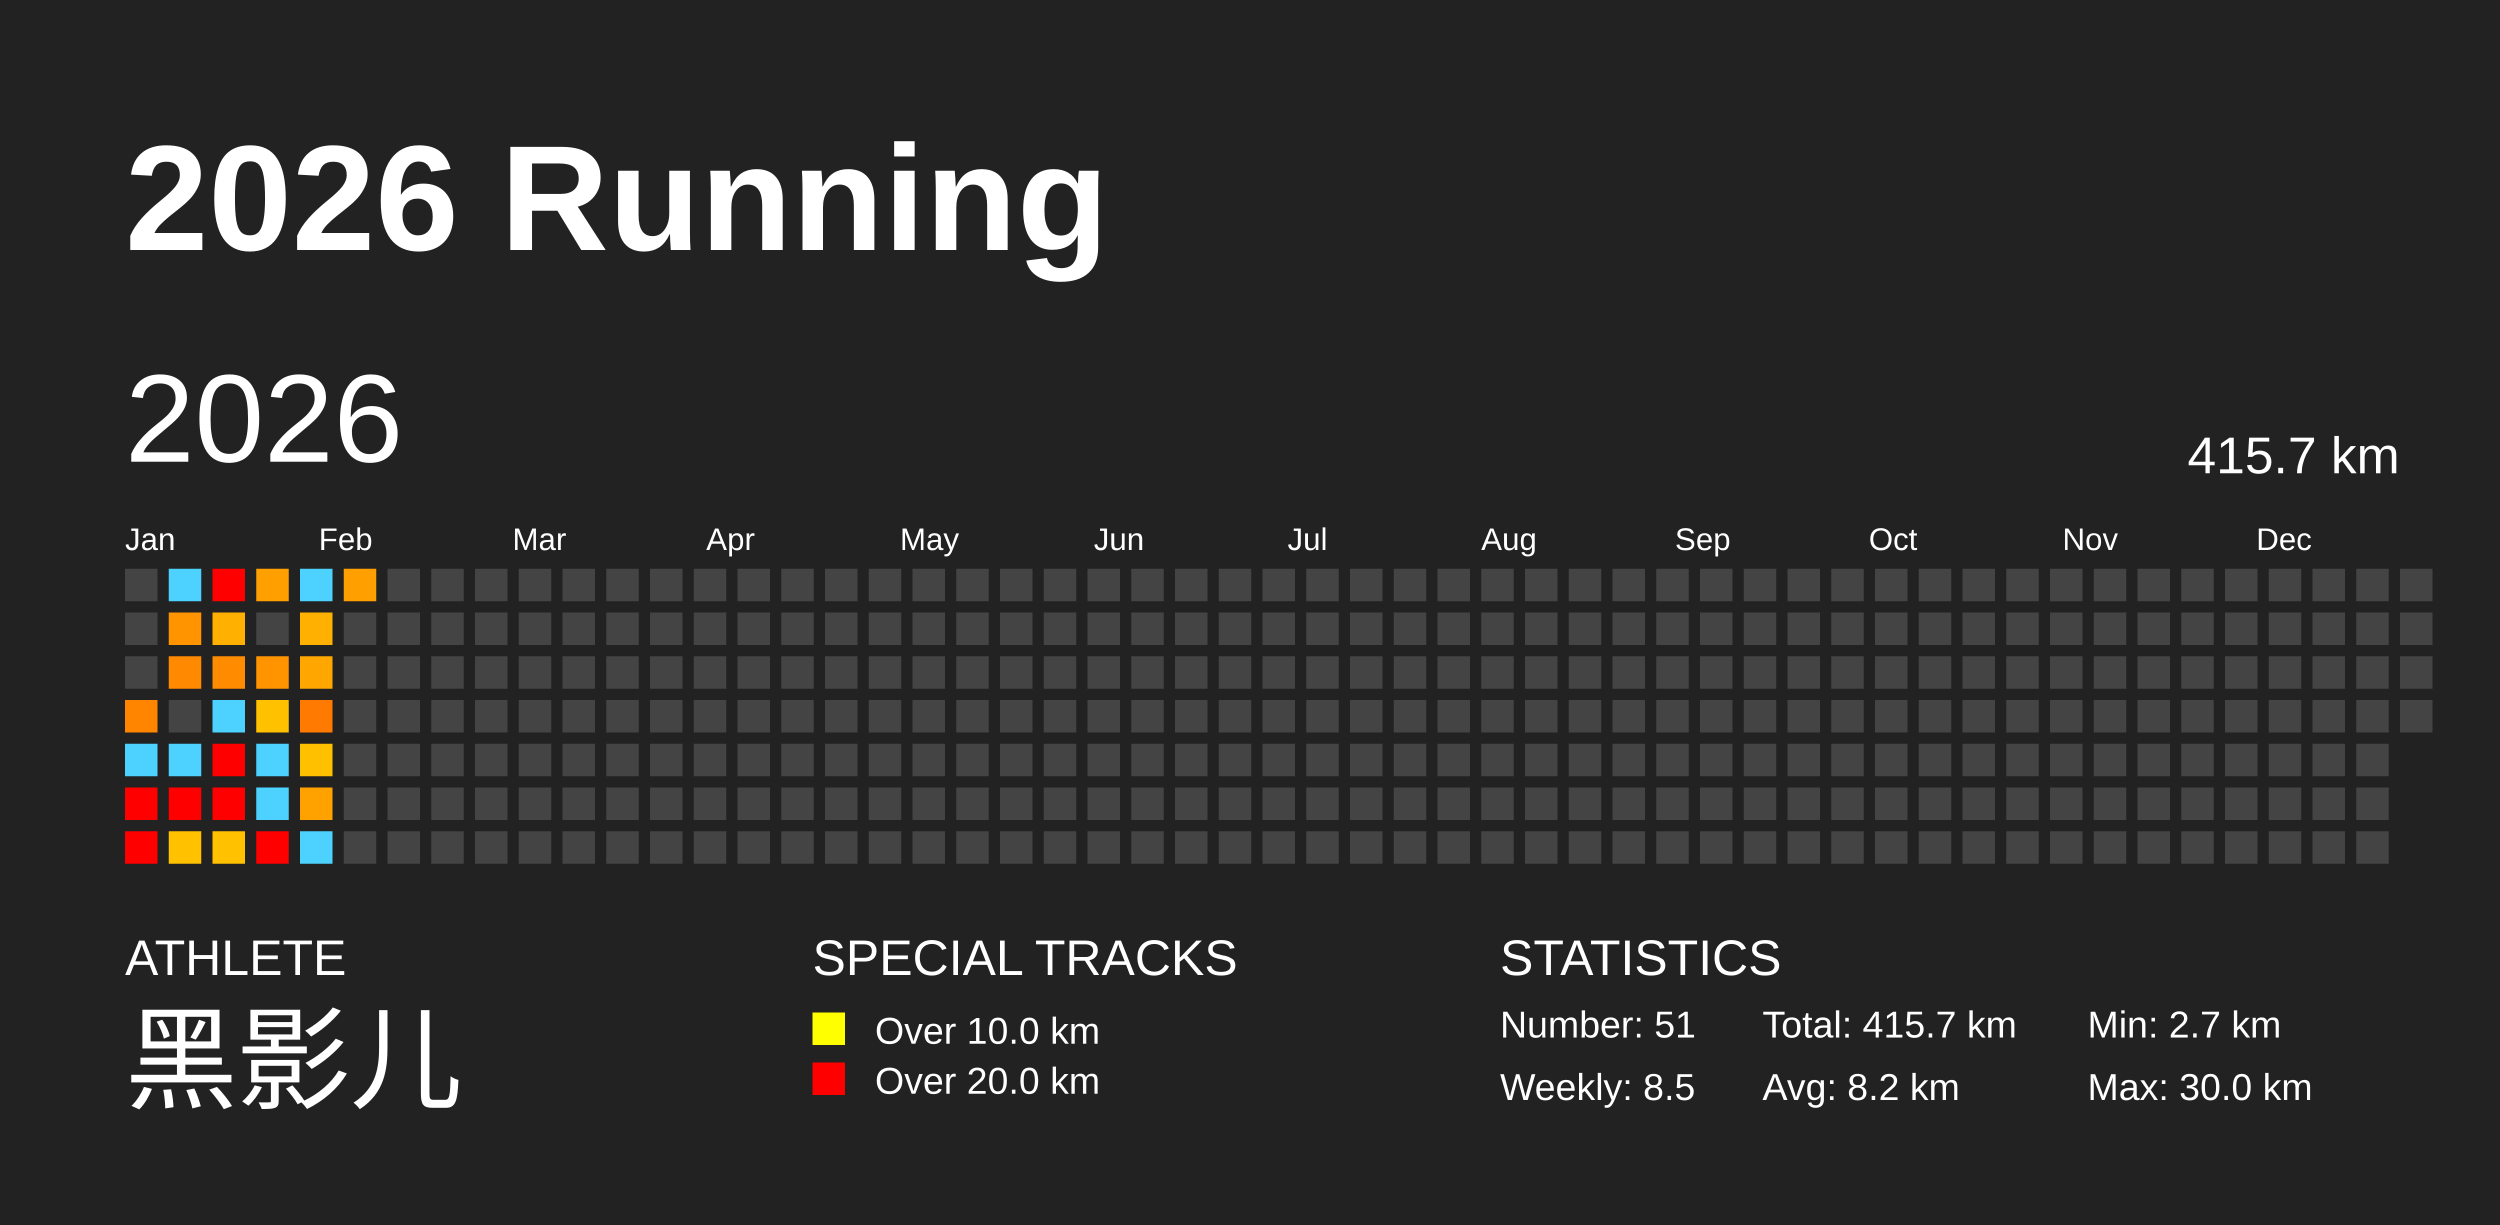
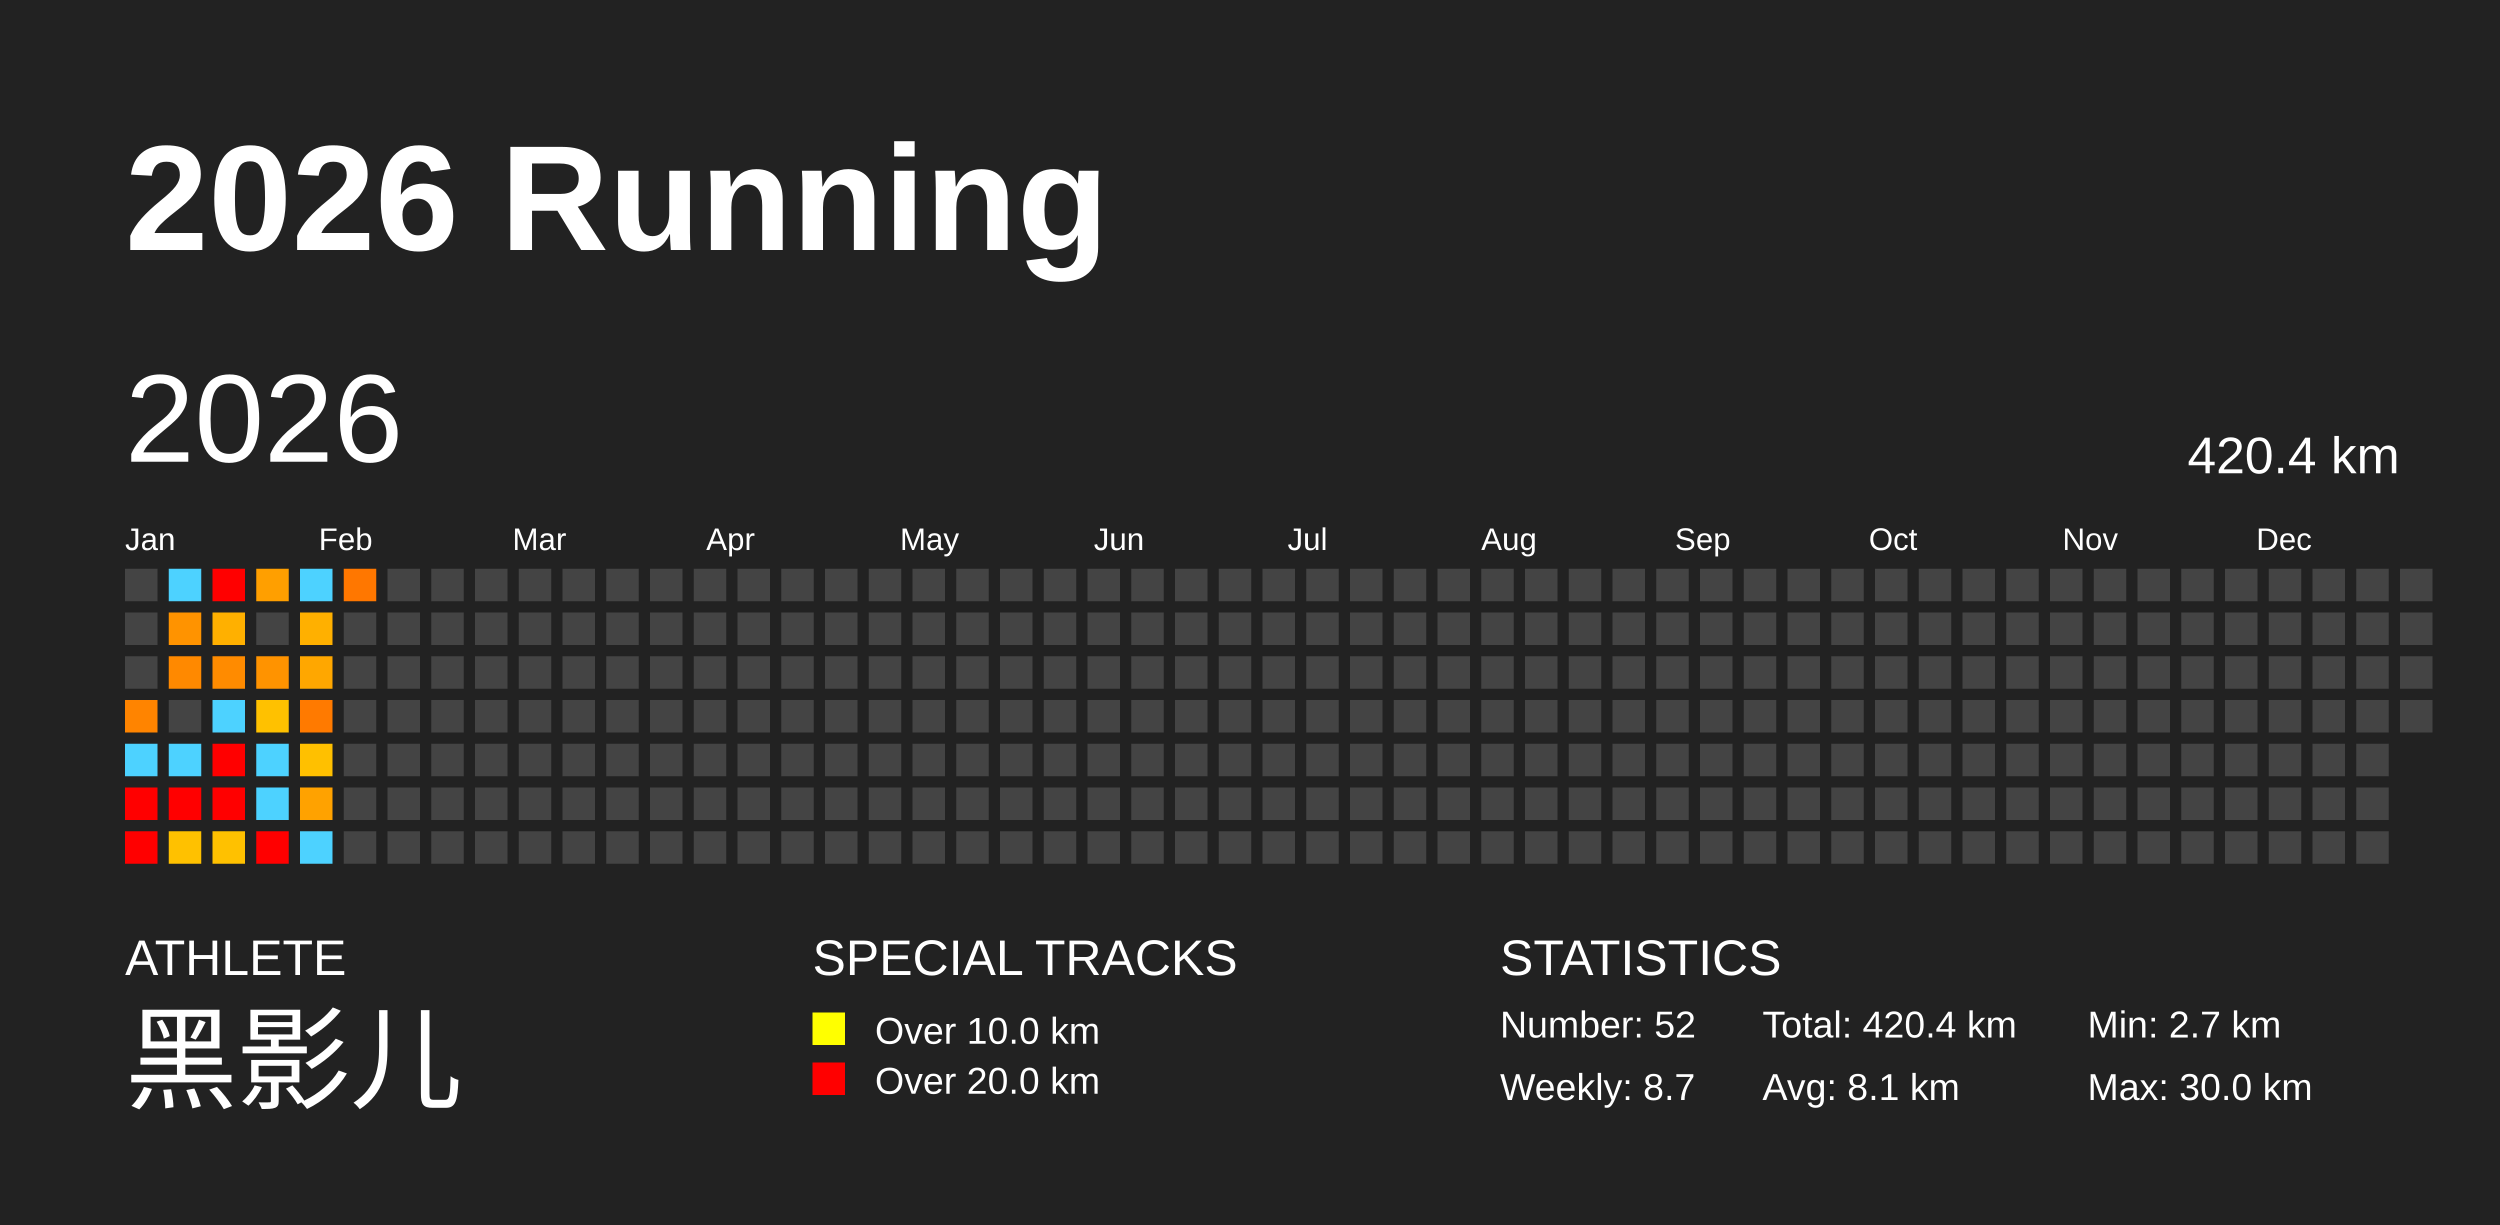
<svg xmlns="http://www.w3.org/2000/svg" baseProfile="full" height="98mm" version="1.1" viewBox="0,0,200,98" width="200mm">
  <defs />
  <rect fill="#222222" height="98" width="200" x="0" y="0" />
  <text fill="#FFFFFF" style="font-size:12px; font-family:Arial; font-weight:bold;" x="10" y="20">2026 Running</text>
  <text fill="#FFFFFF" style="font-size:4px; font-family:Arial" x="10" y="78">ATHLETE</text>
  <text fill="#FFFFFF" style="font-size:9px; font-family:Arial" x="10" y="88">黑影儿</text>
  <text fill="#FFFFFF" style="font-size:4px; font-family:Arial" x="65" y="78">SPECIAL TRACKS</text>
  <rect fill="yellow" height="2.6" width="2.6" x="65" y="81" />
  <text fill="#FFFFFF" style="font-size:3px; font-family:Arial" x="70" y="83.5">Over 10.0 km</text>
  <rect fill="red" height="2.6" width="2.6" x="65" y="85" />
  <text fill="#FFFFFF" style="font-size:3px; font-family:Arial" x="70" y="87.5">Over 20.0 km</text>
  <text fill="#FFFFFF" style="font-size:4px; font-family:Arial" x="120" y="78">STATISTICS</text>
-   <text fill="#FFFFFF" style="font-size:3px; font-family:Arial" x="120" y="83">Number: 51</text>
-   <text fill="#FFFFFF" style="font-size:3px; font-family:Arial" x="120" y="88">Weekly: 8.5</text>
-   <text fill="#FFFFFF" style="font-size:3px; font-family:Arial" x="141" y="83">Total: 415.7 km</text>
-   <text fill="#FFFFFF" style="font-size:3px; font-family:Arial" x="141" y="88">Avg: 8.2 km</text>
+   <text fill="#FFFFFF" style="font-size:3px; font-family:Arial" x="120" y="83">Number: 52</text>
+   <text fill="#FFFFFF" style="font-size:3px; font-family:Arial" x="120" y="88">Weekly: 8.7</text>
+   <text fill="#FFFFFF" style="font-size:3px; font-family:Arial" x="141" y="83">Total: 420.4 km</text>
+   <text fill="#FFFFFF" style="font-size:3px; font-family:Arial" x="141" y="88">Avg: 8.1 km</text>
  <text fill="#FFFFFF" style="font-size:3px; font-family:Arial" x="167" y="83">Min: 2.7 km</text>
  <text fill="#FFFFFF" style="font-size:3px; font-family:Arial" x="167" y="88">Max: 30.0 km</text>
  <text dominant-baseline="hanging" fill="#FFFFFF" style="font-size:10.0px; font-family:Arial;" x="10" y="30">2026</text>
-   <text dominant-baseline="hanging" fill="#FFFFFF" style="font-size:4.125px; font-family:Arial;" x="175" y="35">415.7 km</text>
+   <text dominant-baseline="hanging" fill="#FFFFFF" style="font-size:4.125px; font-family:Arial;" x="175" y="35">420.4 km</text>
  <text fill="#FFFFFF" style="font-size:2.5px; font-family:Arial" x="10.0" y="44">Jan</text>
  <text fill="#FFFFFF" style="font-size:2.5px; font-family:Arial" x="25.5" y="44">Feb</text>
  <text fill="#FFFFFF" style="font-size:2.5px; font-family:Arial" x="41.0" y="44">Mar</text>
  <text fill="#FFFFFF" style="font-size:2.5px; font-family:Arial" x="56.5" y="44">Apr</text>
  <text fill="#FFFFFF" style="font-size:2.5px; font-family:Arial" x="72.0" y="44">May</text>
  <text fill="#FFFFFF" style="font-size:2.5px; font-family:Arial" x="87.5" y="44">Jun</text>
  <text fill="#FFFFFF" style="font-size:2.5px; font-family:Arial" x="103.0" y="44">Jul</text>
  <text fill="#FFFFFF" style="font-size:2.5px; font-family:Arial" x="118.5" y="44">Aug</text>
  <text fill="#FFFFFF" style="font-size:2.5px; font-family:Arial" x="134.0" y="44">Sep</text>
  <text fill="#FFFFFF" style="font-size:2.5px; font-family:Arial" x="149.5" y="44">Oct</text>
  <text fill="#FFFFFF" style="font-size:2.5px; font-family:Arial" x="165.0" y="44">Nov</text>
  <text fill="#FFFFFF" style="font-size:2.5px; font-family:Arial" x="180.5" y="44">Dec</text>
  <rect fill="#444444" height="2.6" width="2.6" x="10.0" y="45.5" />
  <rect fill="#444444" height="2.6" width="2.6" x="10.0" y="49.0" />
  <rect fill="#444444" height="2.6" width="2.6" x="10.0" y="52.5" />
  <rect fill="#ff8400" height="2.6" width="2.6" x="10.0" y="56.0" />
  <rect fill="#4dd2ff" height="2.6" width="2.6" x="10.0" y="59.5" />
  <rect fill="red" height="2.6" width="2.6" x="10.0" y="63.0" />
  <rect fill="red" height="2.6" width="2.6" x="10.0" y="66.5" />
  <rect fill="#4dd2ff" height="2.6" width="2.6" x="13.5" y="45.5" />
  <rect fill="#ff9300" height="2.6" width="2.6" x="13.5" y="49.0" />
  <rect fill="#ff8900" height="2.6" width="2.6" x="13.5" y="52.5" />
  <rect fill="#444444" height="2.6" width="2.6" x="13.5" y="56.0" />
  <rect fill="#4dd2ff" height="2.6" width="2.6" x="13.5" y="59.5" />
  <rect fill="red" height="2.6" width="2.6" x="13.5" y="63.0" />
  <rect fill="#ffc100" height="2.6" width="2.6" x="13.5" y="66.5" />
  <rect fill="red" height="2.6" width="2.6" x="17.0" y="45.5" />
  <rect fill="#ffb000" height="2.6" width="2.6" x="17.0" y="49.0" />
  <rect fill="#ff8b00" height="2.6" width="2.6" x="17.0" y="52.5" />
  <rect fill="#4dd2ff" height="2.6" width="2.6" x="17.0" y="56.0" />
  <rect fill="red" height="2.6" width="2.6" x="17.0" y="59.5" />
  <rect fill="red" height="2.6" width="2.6" x="17.0" y="63.0" />
  <rect fill="#ffc100" height="2.6" width="2.6" x="17.0" y="66.5" />
  <rect fill="#ff9f00" height="2.6" width="2.6" x="20.5" y="45.5" />
  <rect fill="#444444" height="2.6" width="2.6" x="20.5" y="49.0" />
  <rect fill="#ff9300" height="2.6" width="2.6" x="20.5" y="52.5" />
  <rect fill="#ffc100" height="2.6" width="2.6" x="20.5" y="56.0" />
  <rect fill="#4dd2ff" height="2.6" width="2.6" x="20.5" y="59.5" />
  <rect fill="#4dd2ff" height="2.6" width="2.6" x="20.5" y="63.0" />
  <rect fill="red" height="2.6" width="2.6" x="20.5" y="66.5" />
  <rect fill="#4dd2ff" height="2.6" width="2.6" x="24.0" y="45.5" />
  <rect fill="#ffb000" height="2.6" width="2.6" x="24.0" y="49.0" />
  <rect fill="#ffa700" height="2.6" width="2.6" x="24.0" y="52.5" />
  <rect fill="#ff7a00" height="2.6" width="2.6" x="24.0" y="56.0" />
  <rect fill="#ffc000" height="2.6" width="2.6" x="24.0" y="59.5" />
  <rect fill="#ffa200" height="2.6" width="2.6" x="24.0" y="63.0" />
  <rect fill="#4dd2ff" height="2.6" width="2.6" x="24.0" y="66.5" />
-   <rect fill="#ff9f00" height="2.6" width="2.6" x="27.5" y="45.5" />
+   <rect fill="#ff7700" height="2.6" width="2.6" x="27.5" y="45.5" />
  <rect fill="#444444" height="2.6" width="2.6" x="27.5" y="49.0" />
  <rect fill="#444444" height="2.6" width="2.6" x="27.5" y="52.5" />
  <rect fill="#444444" height="2.6" width="2.6" x="27.5" y="56.0" />
  <rect fill="#444444" height="2.6" width="2.6" x="27.5" y="59.5" />
  <rect fill="#444444" height="2.6" width="2.6" x="27.5" y="63.0" />
  <rect fill="#444444" height="2.6" width="2.6" x="27.5" y="66.5" />
  <rect fill="#444444" height="2.6" width="2.6" x="31.0" y="45.5" />
  <rect fill="#444444" height="2.6" width="2.6" x="31.0" y="49.0" />
  <rect fill="#444444" height="2.6" width="2.6" x="31.0" y="52.5" />
  <rect fill="#444444" height="2.6" width="2.6" x="31.0" y="56.0" />
  <rect fill="#444444" height="2.6" width="2.6" x="31.0" y="59.5" />
  <rect fill="#444444" height="2.6" width="2.6" x="31.0" y="63.0" />
  <rect fill="#444444" height="2.6" width="2.6" x="31.0" y="66.5" />
  <rect fill="#444444" height="2.6" width="2.6" x="34.5" y="45.5" />
  <rect fill="#444444" height="2.6" width="2.6" x="34.5" y="49.0" />
  <rect fill="#444444" height="2.6" width="2.6" x="34.5" y="52.5" />
  <rect fill="#444444" height="2.6" width="2.6" x="34.5" y="56.0" />
  <rect fill="#444444" height="2.6" width="2.6" x="34.5" y="59.5" />
  <rect fill="#444444" height="2.6" width="2.6" x="34.5" y="63.0" />
  <rect fill="#444444" height="2.6" width="2.6" x="34.5" y="66.5" />
  <rect fill="#444444" height="2.6" width="2.6" x="38.0" y="45.5" />
  <rect fill="#444444" height="2.6" width="2.6" x="38.0" y="49.0" />
  <rect fill="#444444" height="2.6" width="2.6" x="38.0" y="52.5" />
  <rect fill="#444444" height="2.6" width="2.6" x="38.0" y="56.0" />
  <rect fill="#444444" height="2.6" width="2.6" x="38.0" y="59.5" />
  <rect fill="#444444" height="2.6" width="2.6" x="38.0" y="63.0" />
  <rect fill="#444444" height="2.6" width="2.6" x="38.0" y="66.5" />
  <rect fill="#444444" height="2.6" width="2.6" x="41.5" y="45.5" />
  <rect fill="#444444" height="2.6" width="2.6" x="41.5" y="49.0" />
  <rect fill="#444444" height="2.6" width="2.6" x="41.5" y="52.5" />
  <rect fill="#444444" height="2.6" width="2.6" x="41.5" y="56.0" />
  <rect fill="#444444" height="2.6" width="2.6" x="41.5" y="59.5" />
  <rect fill="#444444" height="2.6" width="2.6" x="41.5" y="63.0" />
  <rect fill="#444444" height="2.6" width="2.6" x="41.5" y="66.5" />
  <rect fill="#444444" height="2.6" width="2.6" x="45.0" y="45.5" />
  <rect fill="#444444" height="2.6" width="2.6" x="45.0" y="49.0" />
  <rect fill="#444444" height="2.6" width="2.6" x="45.0" y="52.5" />
  <rect fill="#444444" height="2.6" width="2.6" x="45.0" y="56.0" />
  <rect fill="#444444" height="2.6" width="2.6" x="45.0" y="59.5" />
  <rect fill="#444444" height="2.6" width="2.6" x="45.0" y="63.0" />
  <rect fill="#444444" height="2.6" width="2.6" x="45.0" y="66.5" />
  <rect fill="#444444" height="2.6" width="2.6" x="48.5" y="45.5" />
  <rect fill="#444444" height="2.6" width="2.6" x="48.5" y="49.0" />
  <rect fill="#444444" height="2.6" width="2.6" x="48.5" y="52.5" />
  <rect fill="#444444" height="2.6" width="2.6" x="48.5" y="56.0" />
  <rect fill="#444444" height="2.6" width="2.6" x="48.5" y="59.5" />
  <rect fill="#444444" height="2.6" width="2.6" x="48.5" y="63.0" />
  <rect fill="#444444" height="2.6" width="2.6" x="48.5" y="66.5" />
  <rect fill="#444444" height="2.6" width="2.6" x="52.0" y="45.5" />
  <rect fill="#444444" height="2.6" width="2.6" x="52.0" y="49.0" />
  <rect fill="#444444" height="2.6" width="2.6" x="52.0" y="52.5" />
  <rect fill="#444444" height="2.6" width="2.6" x="52.0" y="56.0" />
  <rect fill="#444444" height="2.6" width="2.6" x="52.0" y="59.5" />
  <rect fill="#444444" height="2.6" width="2.6" x="52.0" y="63.0" />
  <rect fill="#444444" height="2.6" width="2.6" x="52.0" y="66.5" />
  <rect fill="#444444" height="2.6" width="2.6" x="55.5" y="45.5" />
  <rect fill="#444444" height="2.6" width="2.6" x="55.5" y="49.0" />
  <rect fill="#444444" height="2.6" width="2.6" x="55.5" y="52.5" />
  <rect fill="#444444" height="2.6" width="2.6" x="55.5" y="56.0" />
  <rect fill="#444444" height="2.6" width="2.6" x="55.5" y="59.5" />
  <rect fill="#444444" height="2.6" width="2.6" x="55.5" y="63.0" />
  <rect fill="#444444" height="2.6" width="2.6" x="55.5" y="66.5" />
  <rect fill="#444444" height="2.6" width="2.6" x="59.0" y="45.5" />
  <rect fill="#444444" height="2.6" width="2.6" x="59.0" y="49.0" />
  <rect fill="#444444" height="2.6" width="2.6" x="59.0" y="52.5" />
  <rect fill="#444444" height="2.6" width="2.6" x="59.0" y="56.0" />
  <rect fill="#444444" height="2.6" width="2.6" x="59.0" y="59.5" />
  <rect fill="#444444" height="2.6" width="2.6" x="59.0" y="63.0" />
  <rect fill="#444444" height="2.6" width="2.6" x="59.0" y="66.5" />
  <rect fill="#444444" height="2.6" width="2.6" x="62.5" y="45.5" />
  <rect fill="#444444" height="2.6" width="2.6" x="62.5" y="49.0" />
  <rect fill="#444444" height="2.6" width="2.6" x="62.5" y="52.5" />
  <rect fill="#444444" height="2.6" width="2.6" x="62.5" y="56.0" />
  <rect fill="#444444" height="2.6" width="2.6" x="62.5" y="59.5" />
  <rect fill="#444444" height="2.6" width="2.6" x="62.5" y="63.0" />
  <rect fill="#444444" height="2.6" width="2.6" x="62.5" y="66.5" />
  <rect fill="#444444" height="2.6" width="2.6" x="66.0" y="45.5" />
  <rect fill="#444444" height="2.6" width="2.6" x="66.0" y="49.0" />
  <rect fill="#444444" height="2.6" width="2.6" x="66.0" y="52.5" />
  <rect fill="#444444" height="2.6" width="2.6" x="66.0" y="56.0" />
  <rect fill="#444444" height="2.6" width="2.6" x="66.0" y="59.5" />
  <rect fill="#444444" height="2.6" width="2.6" x="66.0" y="63.0" />
  <rect fill="#444444" height="2.6" width="2.6" x="66.0" y="66.5" />
  <rect fill="#444444" height="2.6" width="2.6" x="69.5" y="45.5" />
  <rect fill="#444444" height="2.6" width="2.6" x="69.5" y="49.0" />
  <rect fill="#444444" height="2.6" width="2.6" x="69.5" y="52.5" />
  <rect fill="#444444" height="2.6" width="2.6" x="69.5" y="56.0" />
  <rect fill="#444444" height="2.6" width="2.6" x="69.5" y="59.5" />
  <rect fill="#444444" height="2.6" width="2.6" x="69.5" y="63.0" />
  <rect fill="#444444" height="2.6" width="2.6" x="69.5" y="66.5" />
  <rect fill="#444444" height="2.6" width="2.6" x="73.0" y="45.5" />
  <rect fill="#444444" height="2.6" width="2.6" x="73.0" y="49.0" />
  <rect fill="#444444" height="2.6" width="2.6" x="73.0" y="52.5" />
  <rect fill="#444444" height="2.6" width="2.6" x="73.0" y="56.0" />
  <rect fill="#444444" height="2.6" width="2.6" x="73.0" y="59.5" />
  <rect fill="#444444" height="2.6" width="2.6" x="73.0" y="63.0" />
  <rect fill="#444444" height="2.6" width="2.6" x="73.0" y="66.5" />
  <rect fill="#444444" height="2.6" width="2.6" x="76.5" y="45.5" />
  <rect fill="#444444" height="2.6" width="2.6" x="76.5" y="49.0" />
  <rect fill="#444444" height="2.6" width="2.6" x="76.5" y="52.5" />
  <rect fill="#444444" height="2.6" width="2.6" x="76.5" y="56.0" />
  <rect fill="#444444" height="2.6" width="2.6" x="76.5" y="59.5" />
  <rect fill="#444444" height="2.6" width="2.6" x="76.5" y="63.0" />
  <rect fill="#444444" height="2.6" width="2.6" x="76.5" y="66.5" />
  <rect fill="#444444" height="2.6" width="2.6" x="80.0" y="45.5" />
  <rect fill="#444444" height="2.6" width="2.6" x="80.0" y="49.0" />
  <rect fill="#444444" height="2.6" width="2.6" x="80.0" y="52.5" />
  <rect fill="#444444" height="2.6" width="2.6" x="80.0" y="56.0" />
  <rect fill="#444444" height="2.6" width="2.6" x="80.0" y="59.5" />
  <rect fill="#444444" height="2.6" width="2.6" x="80.0" y="63.0" />
  <rect fill="#444444" height="2.6" width="2.6" x="80.0" y="66.5" />
  <rect fill="#444444" height="2.6" width="2.6" x="83.5" y="45.5" />
  <rect fill="#444444" height="2.6" width="2.6" x="83.5" y="49.0" />
  <rect fill="#444444" height="2.6" width="2.6" x="83.5" y="52.5" />
  <rect fill="#444444" height="2.6" width="2.6" x="83.5" y="56.0" />
  <rect fill="#444444" height="2.6" width="2.6" x="83.5" y="59.5" />
  <rect fill="#444444" height="2.6" width="2.6" x="83.5" y="63.0" />
  <rect fill="#444444" height="2.6" width="2.6" x="83.5" y="66.5" />
  <rect fill="#444444" height="2.6" width="2.6" x="87.0" y="45.5" />
  <rect fill="#444444" height="2.6" width="2.6" x="87.0" y="49.0" />
  <rect fill="#444444" height="2.6" width="2.6" x="87.0" y="52.5" />
  <rect fill="#444444" height="2.6" width="2.6" x="87.0" y="56.0" />
  <rect fill="#444444" height="2.6" width="2.6" x="87.0" y="59.5" />
  <rect fill="#444444" height="2.6" width="2.6" x="87.0" y="63.0" />
  <rect fill="#444444" height="2.6" width="2.6" x="87.0" y="66.5" />
  <rect fill="#444444" height="2.6" width="2.6" x="90.5" y="45.5" />
  <rect fill="#444444" height="2.6" width="2.6" x="90.5" y="49.0" />
  <rect fill="#444444" height="2.6" width="2.6" x="90.5" y="52.5" />
  <rect fill="#444444" height="2.6" width="2.6" x="90.5" y="56.0" />
  <rect fill="#444444" height="2.6" width="2.6" x="90.5" y="59.5" />
  <rect fill="#444444" height="2.6" width="2.6" x="90.5" y="63.0" />
  <rect fill="#444444" height="2.6" width="2.6" x="90.5" y="66.5" />
  <rect fill="#444444" height="2.6" width="2.6" x="94.0" y="45.5" />
  <rect fill="#444444" height="2.6" width="2.6" x="94.0" y="49.0" />
  <rect fill="#444444" height="2.6" width="2.6" x="94.0" y="52.5" />
  <rect fill="#444444" height="2.6" width="2.6" x="94.0" y="56.0" />
  <rect fill="#444444" height="2.6" width="2.6" x="94.0" y="59.5" />
  <rect fill="#444444" height="2.6" width="2.6" x="94.0" y="63.0" />
  <rect fill="#444444" height="2.6" width="2.6" x="94.0" y="66.5" />
  <rect fill="#444444" height="2.6" width="2.6" x="97.5" y="45.5" />
  <rect fill="#444444" height="2.6" width="2.6" x="97.5" y="49.0" />
  <rect fill="#444444" height="2.6" width="2.6" x="97.5" y="52.5" />
  <rect fill="#444444" height="2.6" width="2.6" x="97.5" y="56.0" />
  <rect fill="#444444" height="2.6" width="2.6" x="97.5" y="59.5" />
  <rect fill="#444444" height="2.6" width="2.6" x="97.5" y="63.0" />
  <rect fill="#444444" height="2.6" width="2.6" x="97.5" y="66.5" />
  <rect fill="#444444" height="2.6" width="2.6" x="101.0" y="45.5" />
  <rect fill="#444444" height="2.6" width="2.6" x="101.0" y="49.0" />
  <rect fill="#444444" height="2.6" width="2.6" x="101.0" y="52.5" />
  <rect fill="#444444" height="2.6" width="2.6" x="101.0" y="56.0" />
  <rect fill="#444444" height="2.6" width="2.6" x="101.0" y="59.5" />
  <rect fill="#444444" height="2.6" width="2.6" x="101.0" y="63.0" />
  <rect fill="#444444" height="2.6" width="2.6" x="101.0" y="66.5" />
  <rect fill="#444444" height="2.6" width="2.6" x="104.5" y="45.5" />
  <rect fill="#444444" height="2.6" width="2.6" x="104.5" y="49.0" />
  <rect fill="#444444" height="2.6" width="2.6" x="104.5" y="52.5" />
  <rect fill="#444444" height="2.6" width="2.6" x="104.5" y="56.0" />
  <rect fill="#444444" height="2.6" width="2.6" x="104.5" y="59.5" />
  <rect fill="#444444" height="2.6" width="2.6" x="104.5" y="63.0" />
  <rect fill="#444444" height="2.6" width="2.6" x="104.5" y="66.5" />
  <rect fill="#444444" height="2.6" width="2.6" x="108.0" y="45.5" />
  <rect fill="#444444" height="2.6" width="2.6" x="108.0" y="49.0" />
  <rect fill="#444444" height="2.6" width="2.6" x="108.0" y="52.5" />
  <rect fill="#444444" height="2.6" width="2.6" x="108.0" y="56.0" />
  <rect fill="#444444" height="2.6" width="2.6" x="108.0" y="59.5" />
  <rect fill="#444444" height="2.6" width="2.6" x="108.0" y="63.0" />
  <rect fill="#444444" height="2.6" width="2.6" x="108.0" y="66.5" />
  <rect fill="#444444" height="2.6" width="2.6" x="111.5" y="45.5" />
  <rect fill="#444444" height="2.6" width="2.6" x="111.5" y="49.0" />
  <rect fill="#444444" height="2.6" width="2.6" x="111.5" y="52.5" />
  <rect fill="#444444" height="2.6" width="2.6" x="111.5" y="56.0" />
  <rect fill="#444444" height="2.6" width="2.6" x="111.5" y="59.5" />
  <rect fill="#444444" height="2.6" width="2.6" x="111.5" y="63.0" />
  <rect fill="#444444" height="2.6" width="2.6" x="111.5" y="66.5" />
  <rect fill="#444444" height="2.6" width="2.6" x="115.0" y="45.5" />
  <rect fill="#444444" height="2.6" width="2.6" x="115.0" y="49.0" />
  <rect fill="#444444" height="2.6" width="2.6" x="115.0" y="52.5" />
  <rect fill="#444444" height="2.6" width="2.6" x="115.0" y="56.0" />
  <rect fill="#444444" height="2.6" width="2.6" x="115.0" y="59.5" />
  <rect fill="#444444" height="2.6" width="2.6" x="115.0" y="63.0" />
  <rect fill="#444444" height="2.6" width="2.6" x="115.0" y="66.5" />
  <rect fill="#444444" height="2.6" width="2.6" x="118.5" y="45.5" />
  <rect fill="#444444" height="2.6" width="2.6" x="118.5" y="49.0" />
  <rect fill="#444444" height="2.6" width="2.6" x="118.5" y="52.5" />
  <rect fill="#444444" height="2.6" width="2.6" x="118.5" y="56.0" />
  <rect fill="#444444" height="2.6" width="2.6" x="118.5" y="59.5" />
  <rect fill="#444444" height="2.6" width="2.6" x="118.5" y="63.0" />
  <rect fill="#444444" height="2.6" width="2.6" x="118.5" y="66.5" />
  <rect fill="#444444" height="2.6" width="2.6" x="122.0" y="45.5" />
  <rect fill="#444444" height="2.6" width="2.6" x="122.0" y="49.0" />
  <rect fill="#444444" height="2.6" width="2.6" x="122.0" y="52.5" />
  <rect fill="#444444" height="2.6" width="2.6" x="122.0" y="56.0" />
  <rect fill="#444444" height="2.6" width="2.6" x="122.0" y="59.5" />
  <rect fill="#444444" height="2.6" width="2.6" x="122.0" y="63.0" />
  <rect fill="#444444" height="2.6" width="2.6" x="122.0" y="66.5" />
  <rect fill="#444444" height="2.6" width="2.6" x="125.5" y="45.5" />
  <rect fill="#444444" height="2.6" width="2.6" x="125.5" y="49.0" />
  <rect fill="#444444" height="2.6" width="2.6" x="125.5" y="52.5" />
  <rect fill="#444444" height="2.6" width="2.6" x="125.5" y="56.0" />
  <rect fill="#444444" height="2.6" width="2.6" x="125.5" y="59.5" />
  <rect fill="#444444" height="2.6" width="2.6" x="125.5" y="63.0" />
  <rect fill="#444444" height="2.6" width="2.6" x="125.5" y="66.5" />
  <rect fill="#444444" height="2.6" width="2.6" x="129.0" y="45.5" />
  <rect fill="#444444" height="2.6" width="2.6" x="129.0" y="49.0" />
  <rect fill="#444444" height="2.6" width="2.6" x="129.0" y="52.5" />
  <rect fill="#444444" height="2.6" width="2.6" x="129.0" y="56.0" />
  <rect fill="#444444" height="2.6" width="2.6" x="129.0" y="59.5" />
  <rect fill="#444444" height="2.6" width="2.6" x="129.0" y="63.0" />
  <rect fill="#444444" height="2.6" width="2.6" x="129.0" y="66.5" />
  <rect fill="#444444" height="2.6" width="2.6" x="132.5" y="45.5" />
  <rect fill="#444444" height="2.6" width="2.6" x="132.5" y="49.0" />
  <rect fill="#444444" height="2.6" width="2.6" x="132.5" y="52.5" />
  <rect fill="#444444" height="2.6" width="2.6" x="132.5" y="56.0" />
  <rect fill="#444444" height="2.6" width="2.6" x="132.5" y="59.5" />
  <rect fill="#444444" height="2.6" width="2.6" x="132.5" y="63.0" />
  <rect fill="#444444" height="2.6" width="2.6" x="132.5" y="66.5" />
  <rect fill="#444444" height="2.6" width="2.6" x="136.0" y="45.5" />
  <rect fill="#444444" height="2.6" width="2.6" x="136.0" y="49.0" />
  <rect fill="#444444" height="2.6" width="2.6" x="136.0" y="52.5" />
  <rect fill="#444444" height="2.6" width="2.6" x="136.0" y="56.0" />
  <rect fill="#444444" height="2.6" width="2.6" x="136.0" y="59.5" />
  <rect fill="#444444" height="2.6" width="2.6" x="136.0" y="63.0" />
  <rect fill="#444444" height="2.6" width="2.6" x="136.0" y="66.5" />
  <rect fill="#444444" height="2.6" width="2.6" x="139.5" y="45.5" />
  <rect fill="#444444" height="2.6" width="2.6" x="139.5" y="49.0" />
  <rect fill="#444444" height="2.6" width="2.6" x="139.5" y="52.5" />
  <rect fill="#444444" height="2.6" width="2.6" x="139.5" y="56.0" />
  <rect fill="#444444" height="2.6" width="2.6" x="139.5" y="59.5" />
  <rect fill="#444444" height="2.6" width="2.6" x="139.5" y="63.0" />
  <rect fill="#444444" height="2.6" width="2.6" x="139.5" y="66.5" />
  <rect fill="#444444" height="2.6" width="2.6" x="143.0" y="45.5" />
  <rect fill="#444444" height="2.6" width="2.6" x="143.0" y="49.0" />
  <rect fill="#444444" height="2.6" width="2.6" x="143.0" y="52.5" />
  <rect fill="#444444" height="2.6" width="2.6" x="143.0" y="56.0" />
  <rect fill="#444444" height="2.6" width="2.6" x="143.0" y="59.5" />
  <rect fill="#444444" height="2.6" width="2.6" x="143.0" y="63.0" />
  <rect fill="#444444" height="2.6" width="2.6" x="143.0" y="66.5" />
  <rect fill="#444444" height="2.6" width="2.6" x="146.5" y="45.5" />
  <rect fill="#444444" height="2.6" width="2.6" x="146.5" y="49.0" />
  <rect fill="#444444" height="2.6" width="2.6" x="146.5" y="52.5" />
  <rect fill="#444444" height="2.6" width="2.6" x="146.5" y="56.0" />
  <rect fill="#444444" height="2.6" width="2.6" x="146.5" y="59.5" />
  <rect fill="#444444" height="2.6" width="2.6" x="146.5" y="63.0" />
  <rect fill="#444444" height="2.6" width="2.6" x="146.5" y="66.5" />
  <rect fill="#444444" height="2.6" width="2.6" x="150.0" y="45.5" />
  <rect fill="#444444" height="2.6" width="2.6" x="150.0" y="49.0" />
  <rect fill="#444444" height="2.6" width="2.6" x="150.0" y="52.5" />
  <rect fill="#444444" height="2.6" width="2.6" x="150.0" y="56.0" />
  <rect fill="#444444" height="2.6" width="2.6" x="150.0" y="59.5" />
  <rect fill="#444444" height="2.6" width="2.6" x="150.0" y="63.0" />
  <rect fill="#444444" height="2.6" width="2.6" x="150.0" y="66.5" />
  <rect fill="#444444" height="2.6" width="2.6" x="153.5" y="45.5" />
  <rect fill="#444444" height="2.6" width="2.6" x="153.5" y="49.0" />
  <rect fill="#444444" height="2.6" width="2.6" x="153.5" y="52.5" />
  <rect fill="#444444" height="2.6" width="2.6" x="153.5" y="56.0" />
  <rect fill="#444444" height="2.6" width="2.6" x="153.5" y="59.5" />
  <rect fill="#444444" height="2.6" width="2.6" x="153.5" y="63.0" />
  <rect fill="#444444" height="2.6" width="2.6" x="153.5" y="66.5" />
  <rect fill="#444444" height="2.6" width="2.6" x="157.0" y="45.5" />
  <rect fill="#444444" height="2.6" width="2.6" x="157.0" y="49.0" />
  <rect fill="#444444" height="2.6" width="2.6" x="157.0" y="52.5" />
  <rect fill="#444444" height="2.6" width="2.6" x="157.0" y="56.0" />
  <rect fill="#444444" height="2.6" width="2.6" x="157.0" y="59.5" />
  <rect fill="#444444" height="2.6" width="2.6" x="157.0" y="63.0" />
  <rect fill="#444444" height="2.6" width="2.6" x="157.0" y="66.5" />
  <rect fill="#444444" height="2.6" width="2.6" x="160.5" y="45.5" />
  <rect fill="#444444" height="2.6" width="2.6" x="160.5" y="49.0" />
  <rect fill="#444444" height="2.6" width="2.6" x="160.5" y="52.5" />
  <rect fill="#444444" height="2.6" width="2.6" x="160.5" y="56.0" />
  <rect fill="#444444" height="2.6" width="2.6" x="160.5" y="59.5" />
  <rect fill="#444444" height="2.6" width="2.6" x="160.5" y="63.0" />
  <rect fill="#444444" height="2.6" width="2.6" x="160.5" y="66.5" />
  <rect fill="#444444" height="2.6" width="2.6" x="164.0" y="45.5" />
  <rect fill="#444444" height="2.6" width="2.6" x="164.0" y="49.0" />
  <rect fill="#444444" height="2.6" width="2.6" x="164.0" y="52.5" />
  <rect fill="#444444" height="2.6" width="2.6" x="164.0" y="56.0" />
  <rect fill="#444444" height="2.6" width="2.6" x="164.0" y="59.5" />
  <rect fill="#444444" height="2.6" width="2.6" x="164.0" y="63.0" />
  <rect fill="#444444" height="2.6" width="2.6" x="164.0" y="66.5" />
  <rect fill="#444444" height="2.6" width="2.6" x="167.5" y="45.5" />
  <rect fill="#444444" height="2.6" width="2.6" x="167.5" y="49.0" />
  <rect fill="#444444" height="2.6" width="2.6" x="167.5" y="52.5" />
  <rect fill="#444444" height="2.6" width="2.6" x="167.5" y="56.0" />
  <rect fill="#444444" height="2.6" width="2.6" x="167.5" y="59.5" />
  <rect fill="#444444" height="2.6" width="2.6" x="167.5" y="63.0" />
  <rect fill="#444444" height="2.6" width="2.6" x="167.5" y="66.5" />
  <rect fill="#444444" height="2.6" width="2.6" x="171.0" y="45.5" />
  <rect fill="#444444" height="2.6" width="2.6" x="171.0" y="49.0" />
  <rect fill="#444444" height="2.6" width="2.6" x="171.0" y="52.5" />
  <rect fill="#444444" height="2.6" width="2.6" x="171.0" y="56.0" />
  <rect fill="#444444" height="2.6" width="2.6" x="171.0" y="59.5" />
  <rect fill="#444444" height="2.6" width="2.6" x="171.0" y="63.0" />
  <rect fill="#444444" height="2.6" width="2.6" x="171.0" y="66.5" />
  <rect fill="#444444" height="2.6" width="2.6" x="174.5" y="45.5" />
  <rect fill="#444444" height="2.6" width="2.6" x="174.5" y="49.0" />
  <rect fill="#444444" height="2.6" width="2.6" x="174.5" y="52.5" />
  <rect fill="#444444" height="2.6" width="2.6" x="174.5" y="56.0" />
  <rect fill="#444444" height="2.6" width="2.6" x="174.5" y="59.5" />
  <rect fill="#444444" height="2.6" width="2.6" x="174.5" y="63.0" />
  <rect fill="#444444" height="2.6" width="2.6" x="174.5" y="66.5" />
  <rect fill="#444444" height="2.6" width="2.6" x="178.0" y="45.5" />
  <rect fill="#444444" height="2.6" width="2.6" x="178.0" y="49.0" />
  <rect fill="#444444" height="2.6" width="2.6" x="178.0" y="52.5" />
  <rect fill="#444444" height="2.6" width="2.6" x="178.0" y="56.0" />
  <rect fill="#444444" height="2.6" width="2.6" x="178.0" y="59.5" />
  <rect fill="#444444" height="2.6" width="2.6" x="178.0" y="63.0" />
  <rect fill="#444444" height="2.6" width="2.6" x="178.0" y="66.5" />
  <rect fill="#444444" height="2.6" width="2.6" x="181.5" y="45.5" />
  <rect fill="#444444" height="2.6" width="2.6" x="181.5" y="49.0" />
  <rect fill="#444444" height="2.6" width="2.6" x="181.5" y="52.5" />
  <rect fill="#444444" height="2.6" width="2.6" x="181.5" y="56.0" />
  <rect fill="#444444" height="2.6" width="2.6" x="181.5" y="59.5" />
  <rect fill="#444444" height="2.6" width="2.6" x="181.5" y="63.0" />
  <rect fill="#444444" height="2.6" width="2.6" x="181.5" y="66.5" />
  <rect fill="#444444" height="2.6" width="2.6" x="185.0" y="45.5" />
  <rect fill="#444444" height="2.6" width="2.6" x="185.0" y="49.0" />
  <rect fill="#444444" height="2.6" width="2.6" x="185.0" y="52.5" />
  <rect fill="#444444" height="2.6" width="2.6" x="185.0" y="56.0" />
  <rect fill="#444444" height="2.6" width="2.6" x="185.0" y="59.5" />
  <rect fill="#444444" height="2.6" width="2.6" x="185.0" y="63.0" />
  <rect fill="#444444" height="2.6" width="2.6" x="185.0" y="66.5" />
  <rect fill="#444444" height="2.6" width="2.6" x="188.5" y="45.5" />
  <rect fill="#444444" height="2.6" width="2.6" x="188.5" y="49.0" />
  <rect fill="#444444" height="2.6" width="2.6" x="188.5" y="52.5" />
  <rect fill="#444444" height="2.6" width="2.6" x="188.5" y="56.0" />
  <rect fill="#444444" height="2.6" width="2.6" x="188.5" y="59.5" />
  <rect fill="#444444" height="2.6" width="2.6" x="188.5" y="63.0" />
  <rect fill="#444444" height="2.6" width="2.6" x="188.5" y="66.5" />
  <rect fill="#444444" height="2.6" width="2.6" x="192.0" y="45.5" />
  <rect fill="#444444" height="2.6" width="2.6" x="192.0" y="49.0" />
  <rect fill="#444444" height="2.6" width="2.6" x="192.0" y="52.5" />
  <rect fill="#444444" height="2.6" width="2.6" x="192.0" y="56.0" />
</svg>
